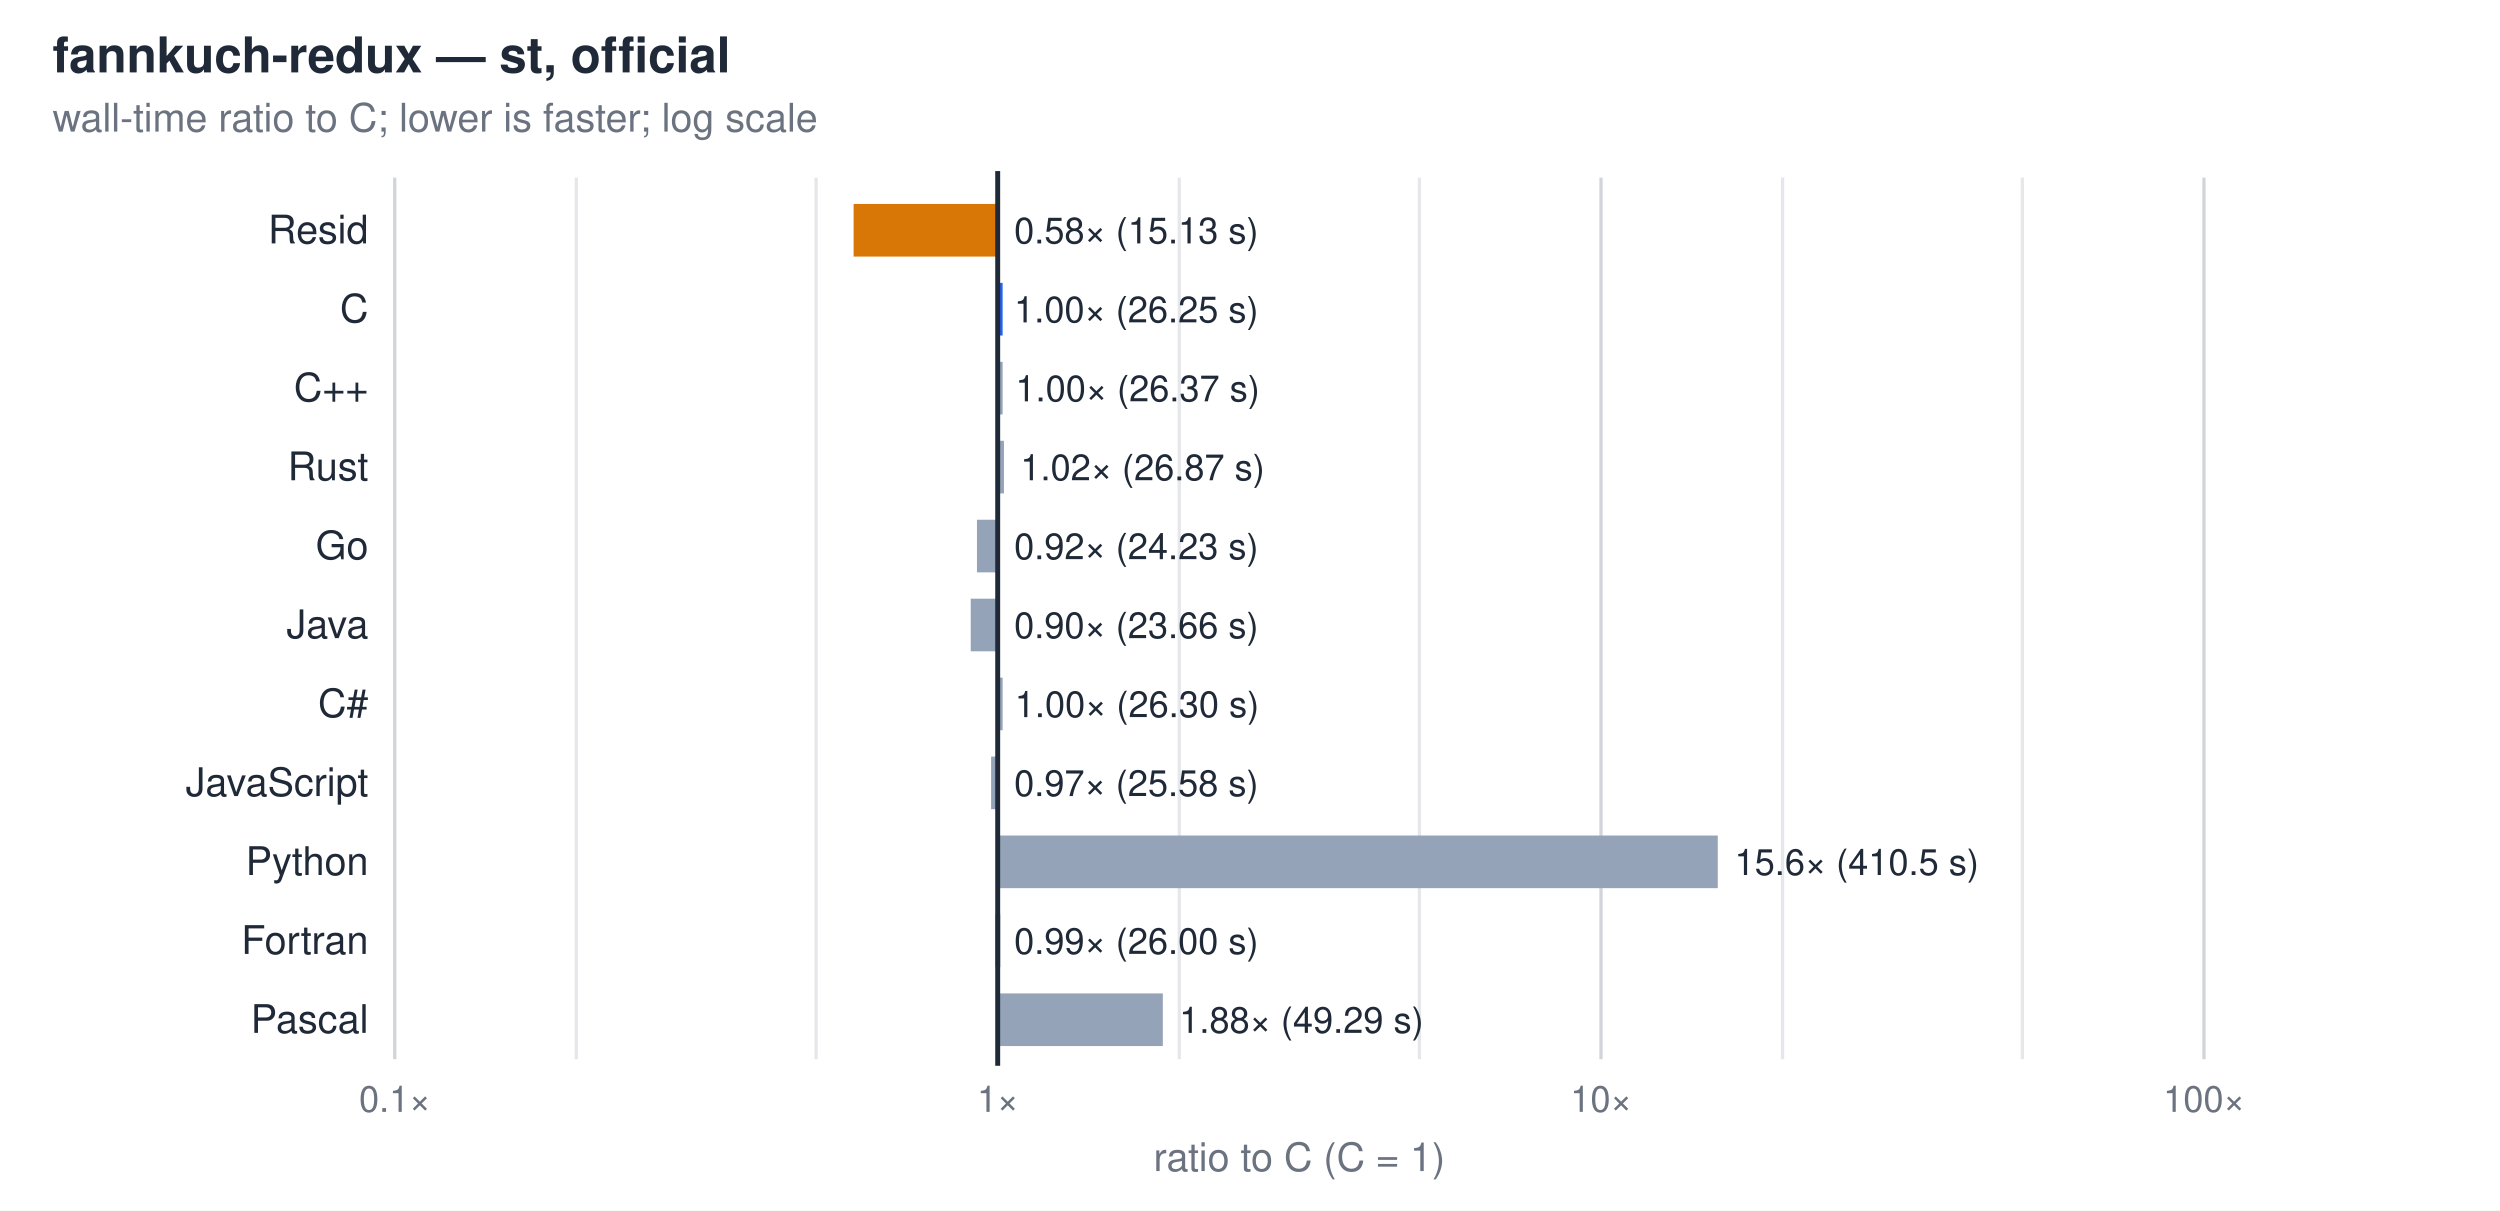
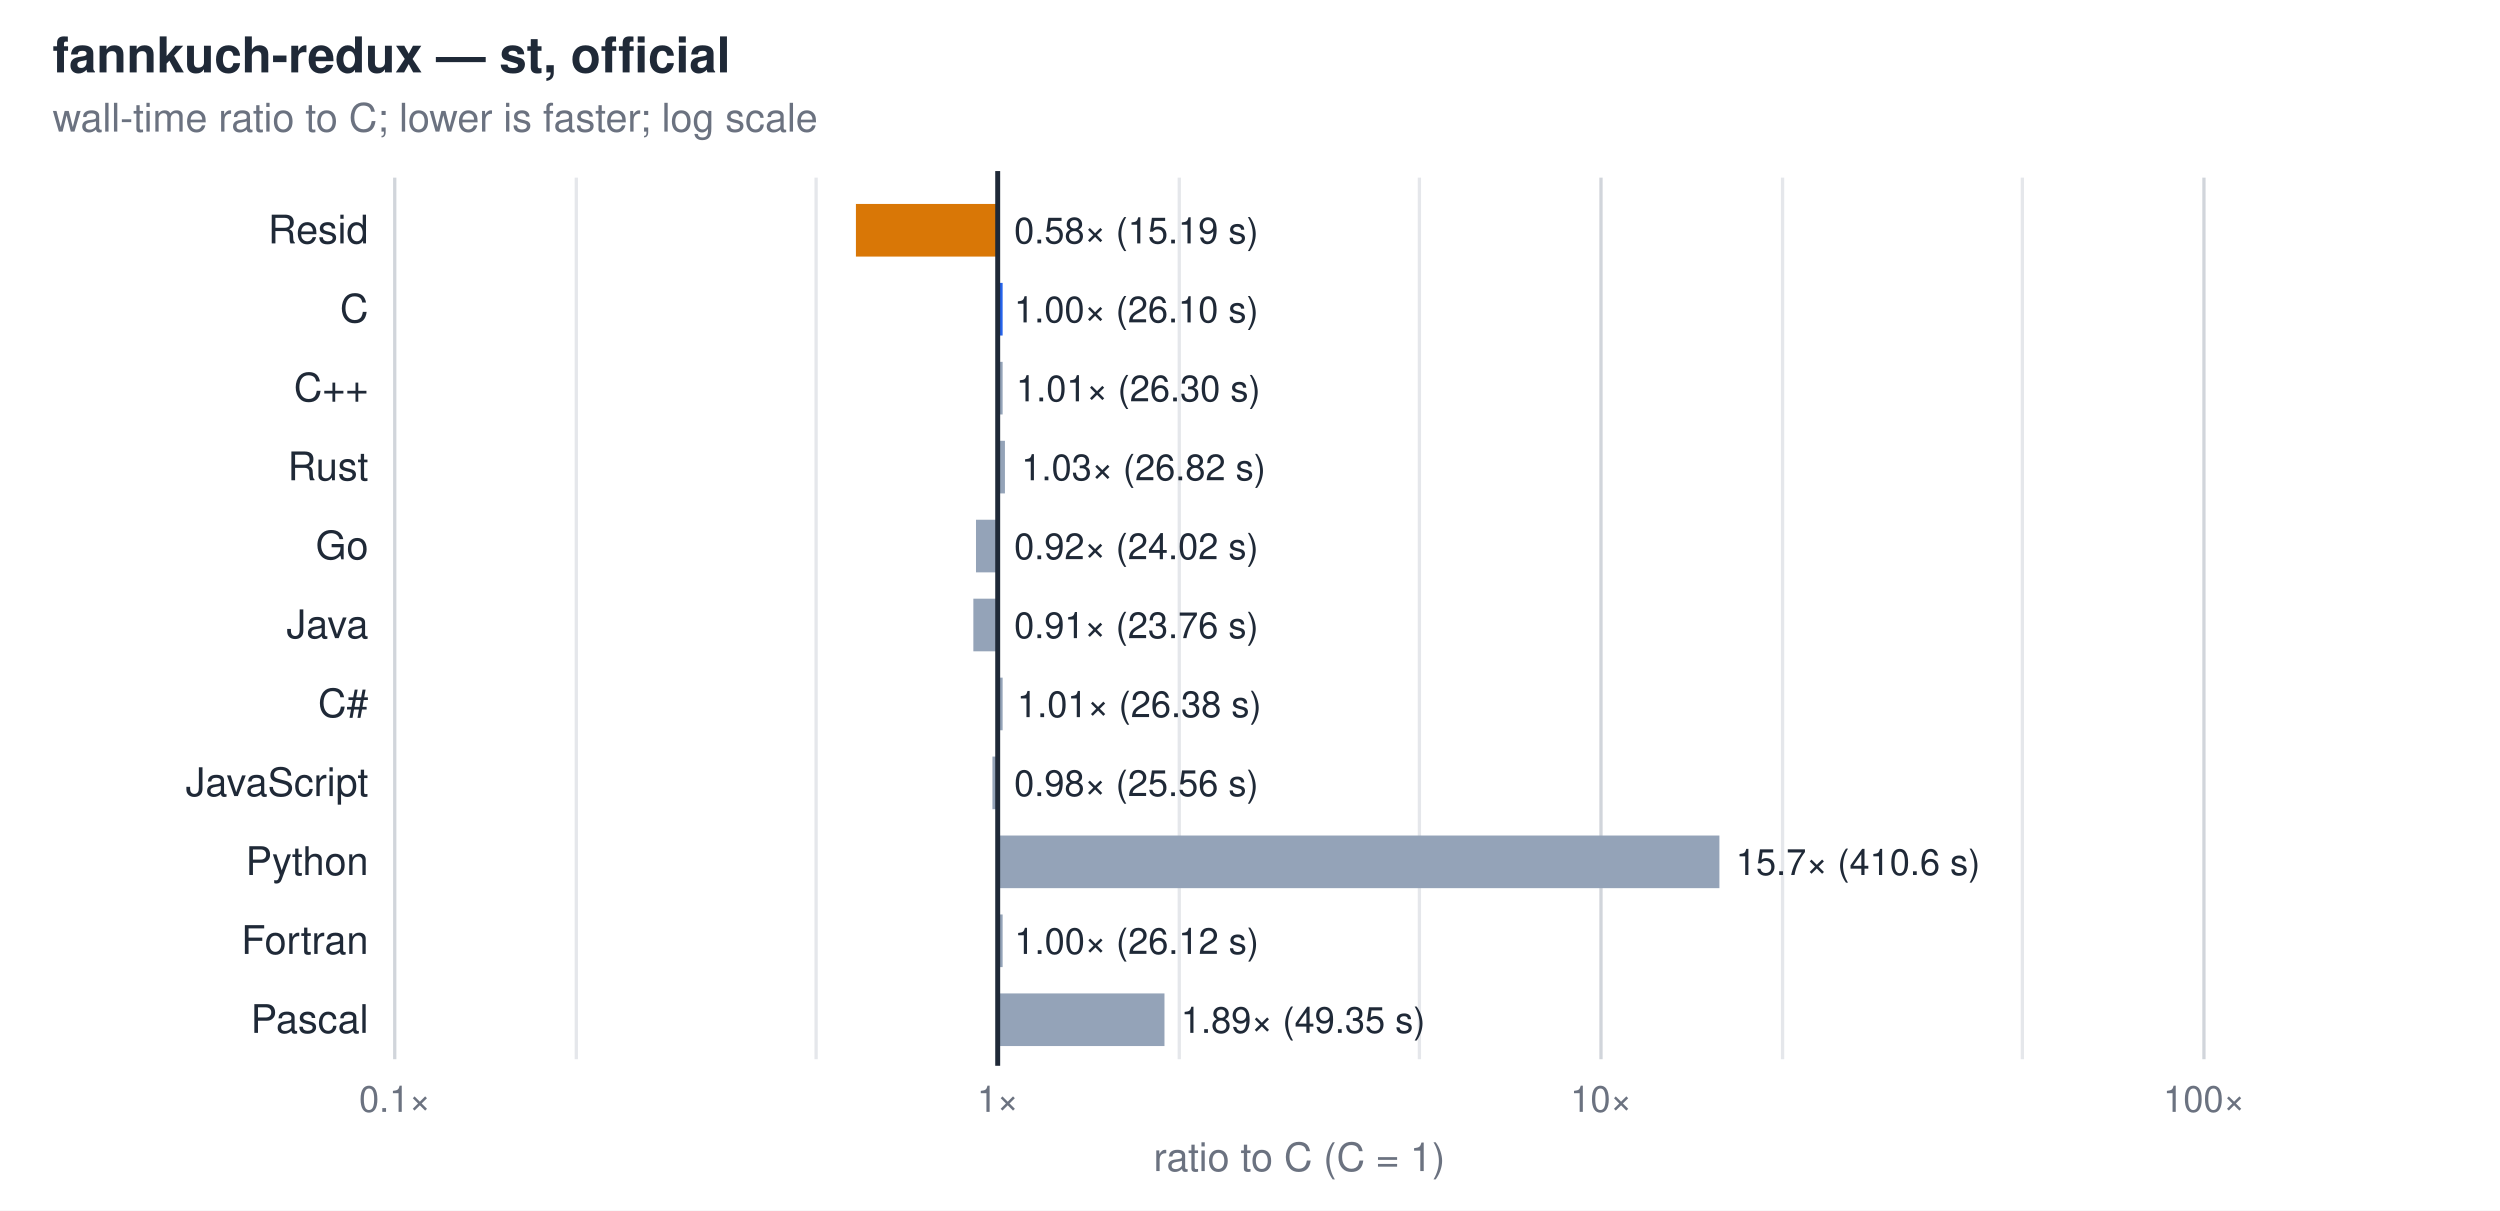
<svg xmlns="http://www.w3.org/2000/svg" width="760" height="368" viewBox="0 0 760 368" font-family="Helvetica, Arial, sans-serif" font-size="12">
  <rect x="0" y="0" width="760" height="368" fill="#ffffff" />
  <text x="16" y="22" font-size="15" font-weight="bold" fill="#1f2937">fannkuch-redux — st, official</text>
  <text x="16" y="40" fill="#6b7280">wall-time ratio to C; lower is faster; log scale</text>
  <line x1="120.0" y1="54" x2="120.0" y2="322" stroke="#d1d5db" stroke-width="1" />
  <text x="120.0" y="338" text-anchor="middle" fill="#6b7280" font-size="11">0.1×</text>
  <line x1="175.2" y1="54" x2="175.2" y2="322" stroke="#e5e7eb" stroke-width="1" />
  <line x1="248.1" y1="54" x2="248.1" y2="322" stroke="#e5e7eb" stroke-width="1" />
  <line x1="303.3" y1="54" x2="303.3" y2="322" stroke="#d1d5db" stroke-width="1" />
  <text x="303.3" y="338" text-anchor="middle" fill="#6b7280" font-size="11">1×</text>
  <line x1="358.5" y1="54" x2="358.5" y2="322" stroke="#e5e7eb" stroke-width="1" />
  <line x1="431.5" y1="54" x2="431.5" y2="322" stroke="#e5e7eb" stroke-width="1" />
  <line x1="486.7" y1="54" x2="486.7" y2="322" stroke="#d1d5db" stroke-width="1" />
  <text x="486.7" y="338" text-anchor="middle" fill="#6b7280" font-size="11">10×</text>
  <line x1="541.9" y1="54" x2="541.9" y2="322" stroke="#e5e7eb" stroke-width="1" />
  <line x1="614.8" y1="54" x2="614.8" y2="322" stroke="#e5e7eb" stroke-width="1" />
  <line x1="670.0" y1="54" x2="670.0" y2="322" stroke="#d1d5db" stroke-width="1" />
  <text x="670.0" y="338" text-anchor="middle" fill="#6b7280" font-size="11">100×</text>
  <text x="112" y="74.0" text-anchor="end" fill="#1f2937">Resid</text>
-   <rect x="259.5" y="62" width="43.9" height="16" fill="#d97706" />
-   <text x="308.3" y="74.0" fill="#1f2937" font-size="11">0.58×  (15.13 s)</text>
+   <rect x="260.2" y="62" width="43.1" height="16" fill="#d97706" />
+   <text x="308.3" y="74.0" fill="#1f2937" font-size="11">0.58×  (15.19 s)</text>
  <text x="112" y="98.0" text-anchor="end" fill="#1f2937">C</text>
  <rect x="303.3" y="86" width="1.5" height="16" fill="#2563eb" />
-   <text x="308.3" y="98.0" fill="#1f2937" font-size="11">1.00×  (26.25 s)</text>
+   <text x="308.3" y="98.0" fill="#1f2937" font-size="11">1.00×  (26.10 s)</text>
  <text x="112" y="122.0" text-anchor="end" fill="#1f2937">C++</text>
  <rect x="303.3" y="110" width="1.5" height="16" fill="#94a3b8" />
-   <text x="308.7" y="122.0" fill="#1f2937" font-size="11">1.00×  (26.37 s)</text>
+   <text x="308.9" y="122.0" fill="#1f2937" font-size="11">1.01×  (26.30 s)</text>
  <text x="112" y="146.0" text-anchor="end" fill="#1f2937">Rust</text>
-   <rect x="303.3" y="134" width="1.9" height="16" fill="#94a3b8" />
-   <text x="310.2" y="146.0" fill="#1f2937" font-size="11">1.02×  (26.87 s)</text>
+   <rect x="303.3" y="134" width="2.2" height="16" fill="#94a3b8" />
+   <text x="310.5" y="146.0" fill="#1f2937" font-size="11">1.03×  (26.82 s)</text>
  <text x="112" y="170.0" text-anchor="end" fill="#1f2937">Go</text>
-   <rect x="297.0" y="158" width="6.4" height="16" fill="#94a3b8" />
-   <text x="308.3" y="170.0" fill="#1f2937" font-size="11">0.92×  (24.23 s)</text>
+   <rect x="296.7" y="158" width="6.6" height="16" fill="#94a3b8" />
+   <text x="308.3" y="170.0" fill="#1f2937" font-size="11">0.92×  (24.02 s)</text>
  <text x="112" y="194.0" text-anchor="end" fill="#1f2937">Java</text>
-   <rect x="295.1" y="182" width="8.2" height="16" fill="#94a3b8" />
-   <text x="308.3" y="194.0" fill="#1f2937" font-size="11">0.90×  (23.66 s)</text>
+   <rect x="295.9" y="182" width="7.5" height="16" fill="#94a3b8" />
+   <text x="308.3" y="194.0" fill="#1f2937" font-size="11">0.91×  (23.76 s)</text>
  <text x="112" y="218.0" text-anchor="end" fill="#1f2937">C#</text>
  <rect x="303.3" y="206" width="1.5" height="16" fill="#94a3b8" />
-   <text x="308.5" y="218.0" fill="#1f2937" font-size="11">1.00×  (26.30 s)</text>
+   <text x="309.2" y="218.0" fill="#1f2937" font-size="11">1.01×  (26.38 s)</text>
  <text x="112" y="242.0" text-anchor="end" fill="#1f2937">JavaScript</text>
-   <rect x="301.3" y="230" width="2.0" height="16" fill="#94a3b8" />
-   <text x="308.3" y="242.0" fill="#1f2937" font-size="11">0.97×  (25.58 s)</text>
+   <rect x="301.7" y="230" width="1.7" height="16" fill="#94a3b8" />
+   <text x="308.3" y="242.0" fill="#1f2937" font-size="11">0.98×  (25.56 s)</text>
  <text x="112" y="266.0" text-anchor="end" fill="#1f2937">Python</text>
-   <rect x="303.3" y="254" width="218.9" height="16" fill="#94a3b8" />
-   <text x="527.3" y="266.0" fill="#1f2937" font-size="11">15.6×  (410.5 s)</text>
+   <rect x="303.3" y="254" width="219.4" height="16" fill="#94a3b8" />
+   <text x="527.7" y="266.0" fill="#1f2937" font-size="11">15.7×  (410.6 s)</text>
  <text x="112" y="290.0" text-anchor="end" fill="#1f2937">Fortran</text>
-   <rect x="302.6" y="278" width="1.5" height="16" fill="#94a3b8" />
-   <text x="308.3" y="290.0" fill="#1f2937" font-size="11">0.99×  (26.00 s)</text>
+   <rect x="303.3" y="278" width="1.5" height="16" fill="#94a3b8" />
+   <text x="308.4" y="290.0" fill="#1f2937" font-size="11">1.00×  (26.12 s)</text>
  <text x="112" y="314.0" text-anchor="end" fill="#1f2937">Pascal</text>
-   <rect x="303.3" y="302" width="50.2" height="16" fill="#94a3b8" />
-   <text x="358.5" y="314.0" fill="#1f2937" font-size="11">1.88×  (49.29 s)</text>
+   <rect x="303.3" y="302" width="50.7" height="16" fill="#94a3b8" />
+   <text x="359.0" y="314.0" fill="#1f2937" font-size="11">1.89×  (49.35 s)</text>
  <line x1="303.3" y1="52" x2="303.3" y2="324" stroke="#1f2937" stroke-width="1.5" />
  <text x="395.0" y="356" text-anchor="middle" fill="#6b7280">ratio to C (C = 1)</text>
</svg>
